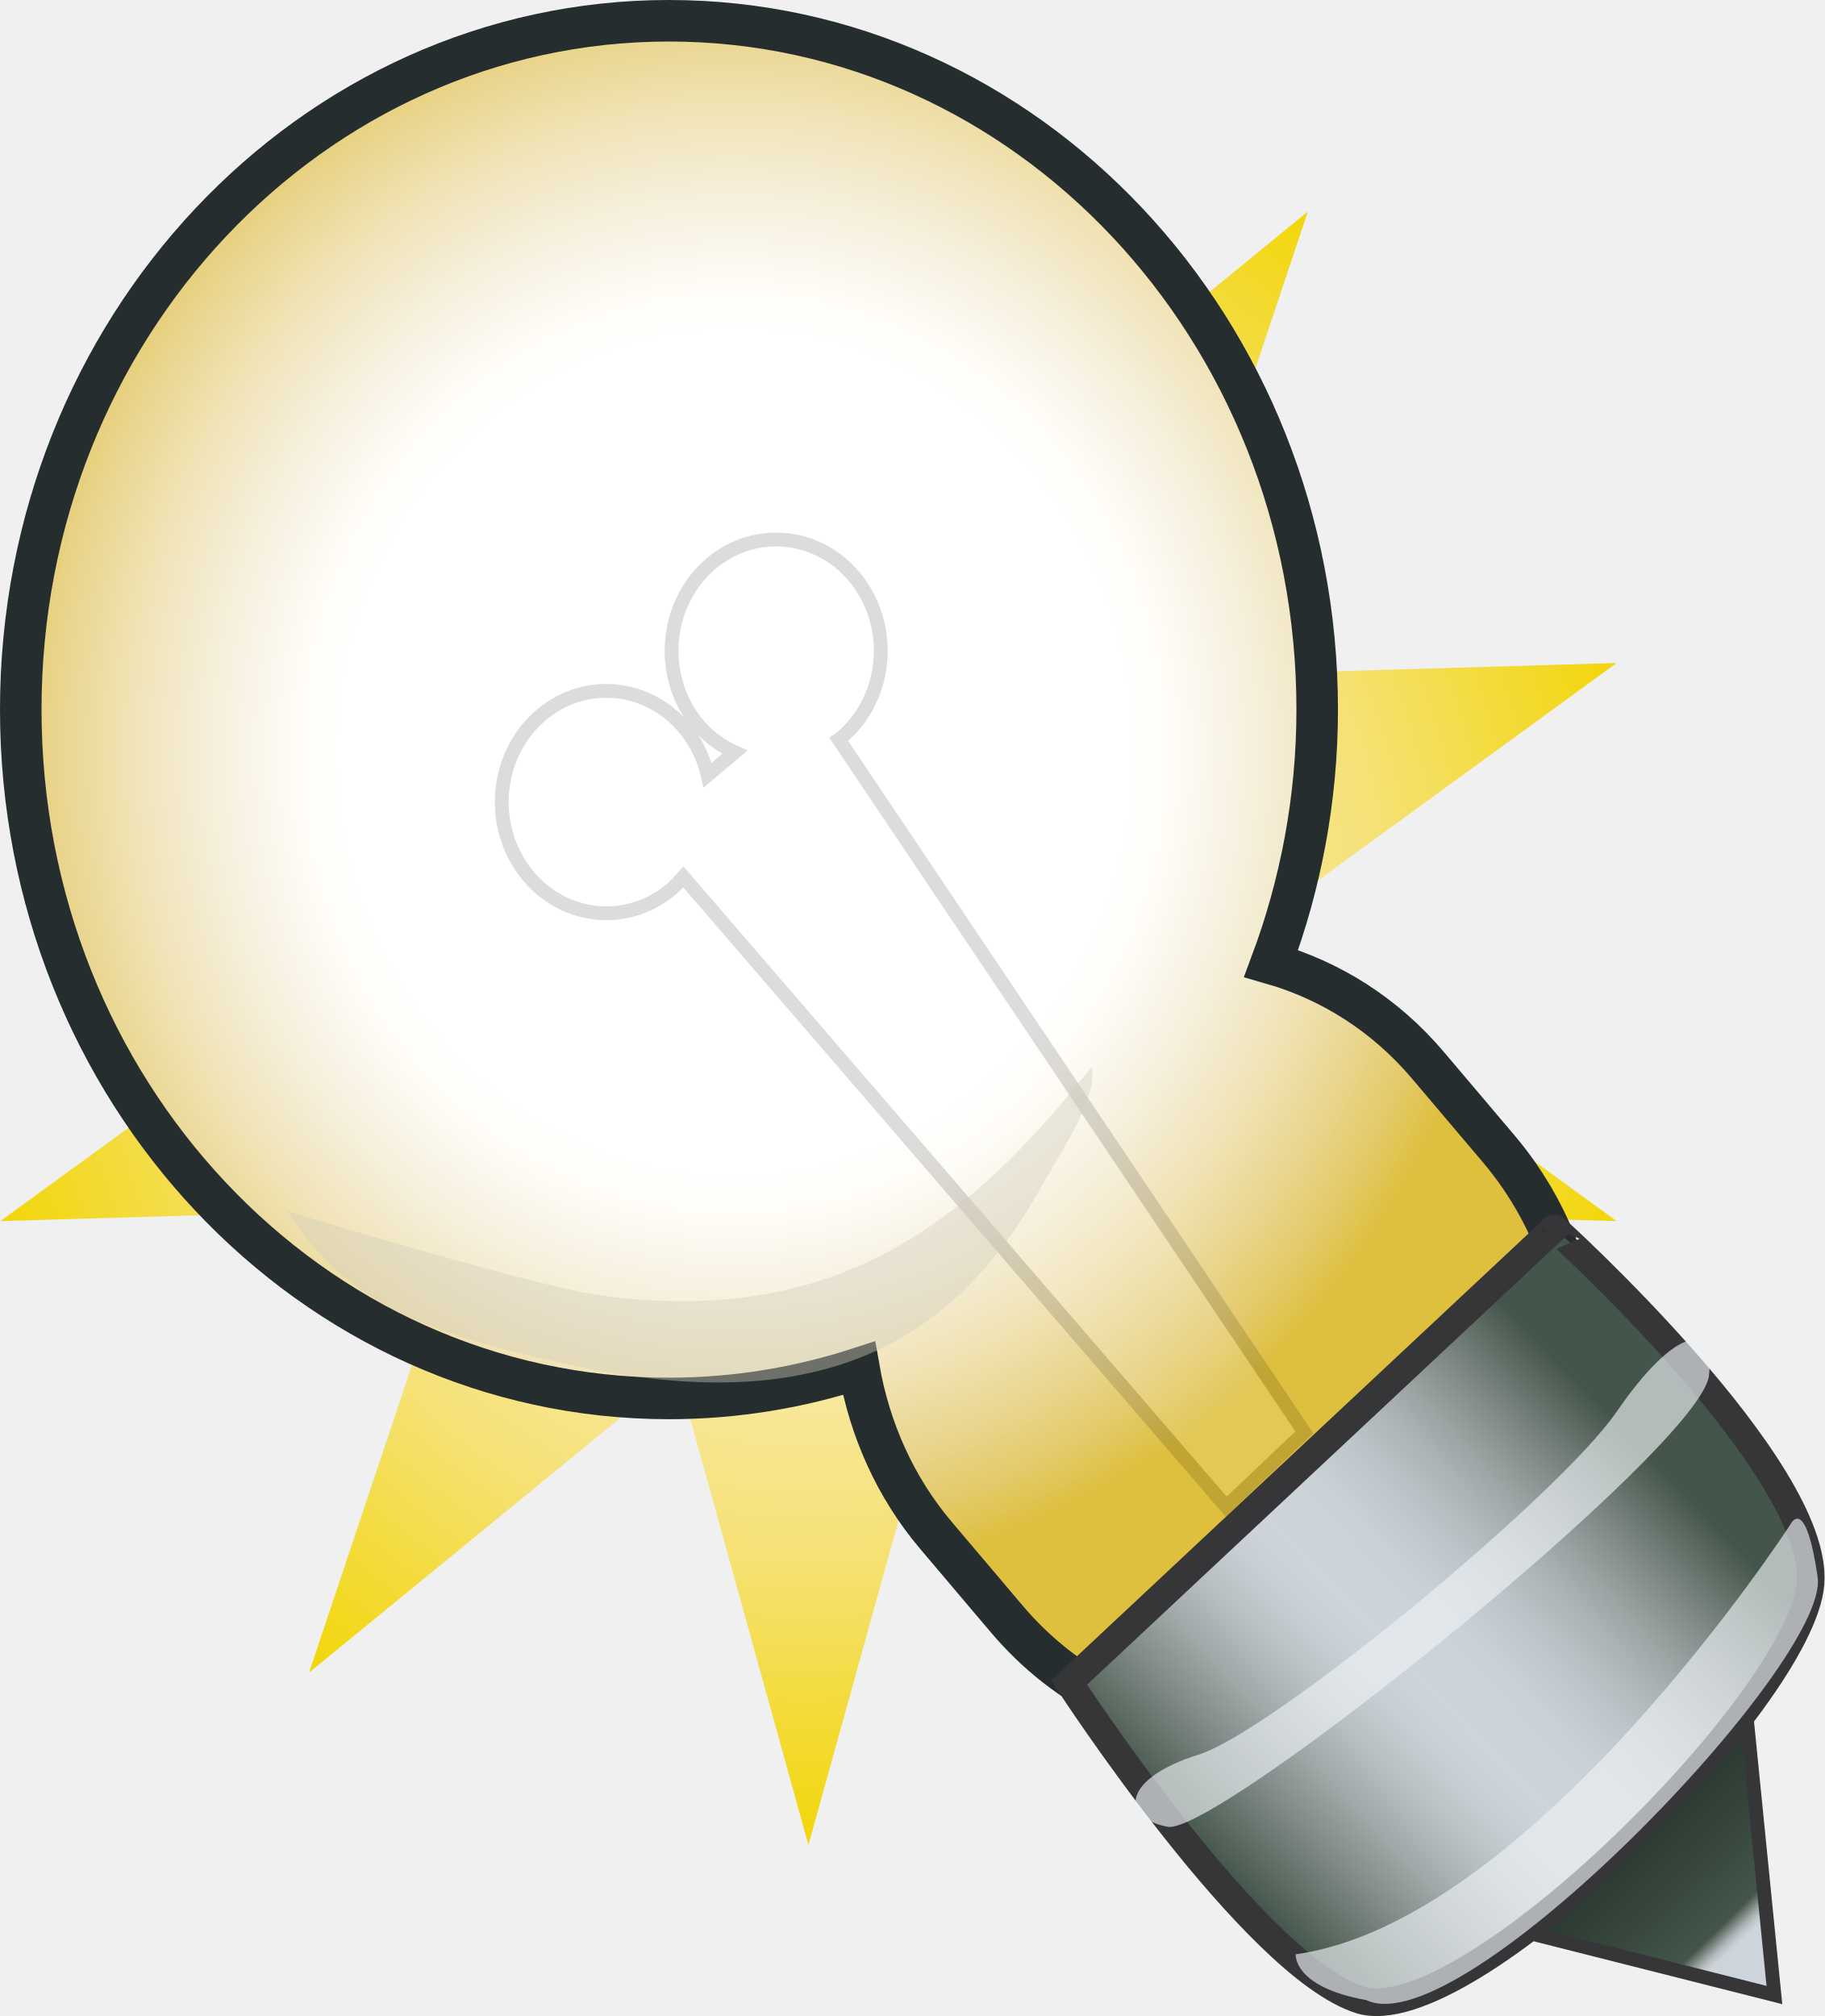
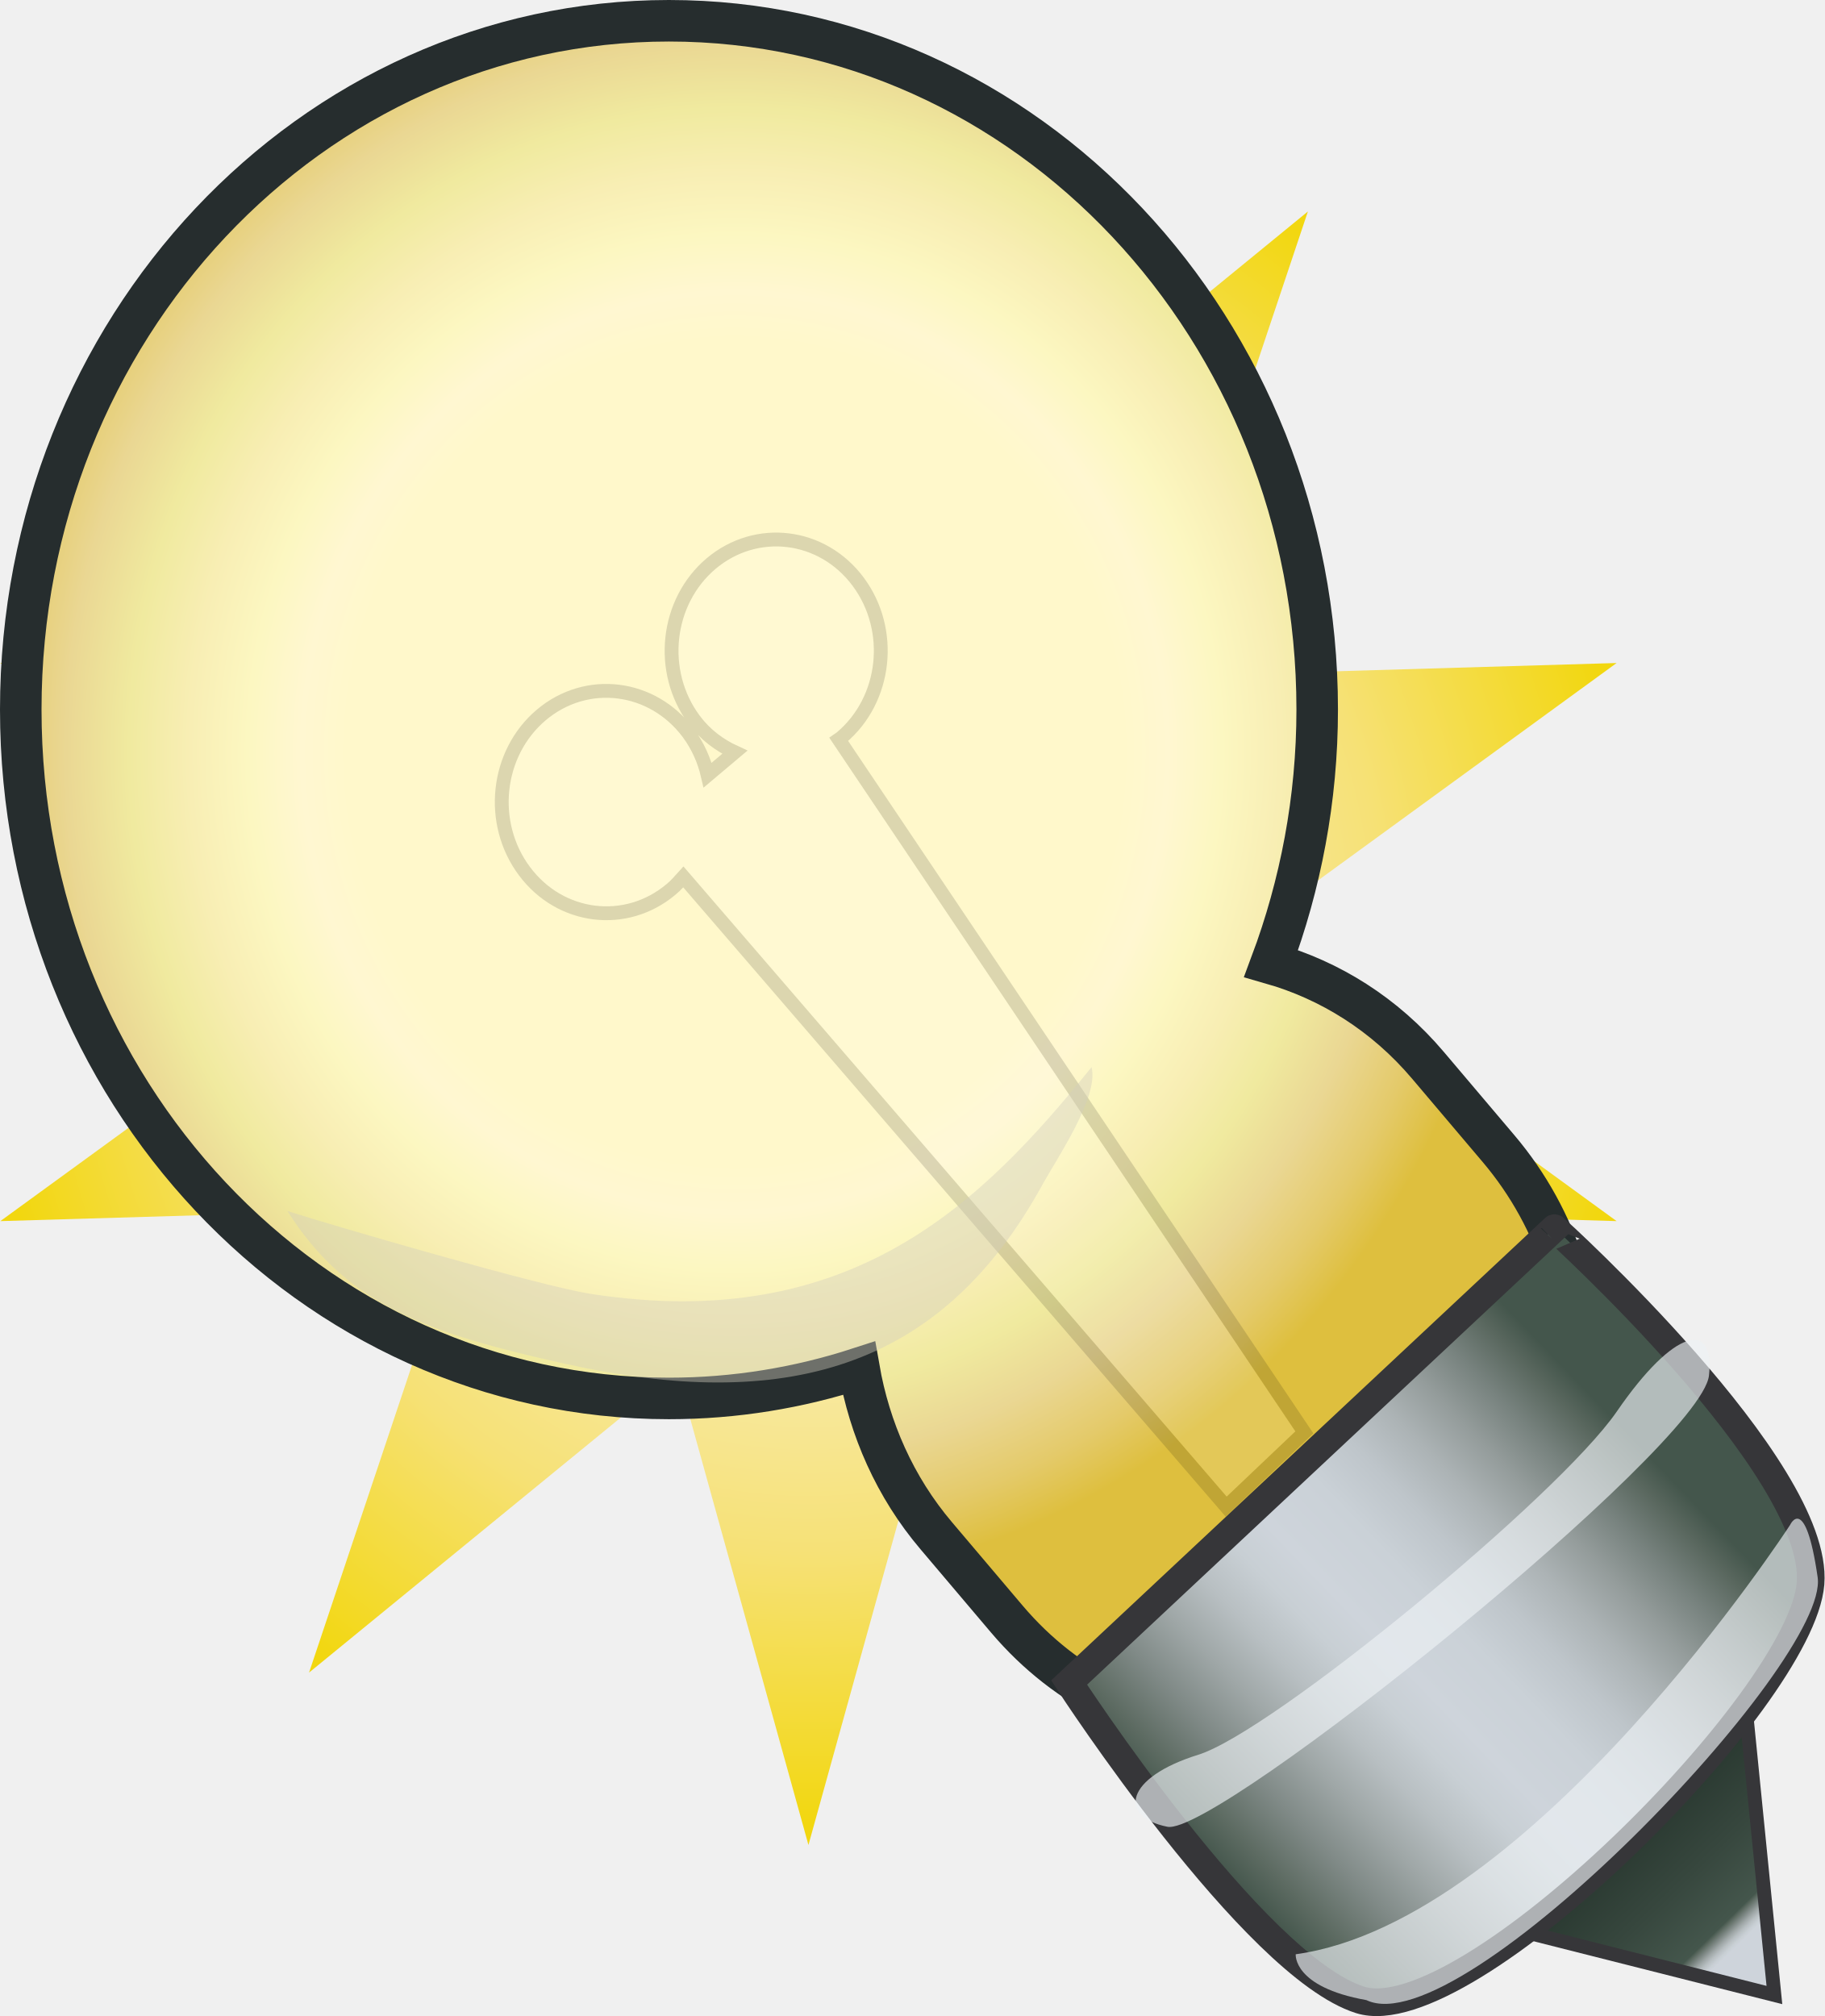
<svg xmlns="http://www.w3.org/2000/svg" version="1.1" id="Í_xBC__xB2_ã_x5F_1" width="32.956" height="36.415" viewBox="0 0 32.956 36.415" style="overflow:visible;enable-background:new 0 0 32.956 36.415;" xml:space="preserve">
-   <g>
-     <radialGradient id="XMLID_5_" cx="-1.404" cy="-0.296" r="16.843" gradientTransform="matrix(0.8892 0 0 0.945 15.8515 17.2959)" gradientUnits="userSpaceOnUse">
-       <stop offset="0" style="stop-color:#FFFFFF" />
-       <stop offset="0.115" style="stop-color:#FCF9E9" />
-       <stop offset="0.354" style="stop-color:#F9EEBC" />
-       <stop offset="0.694" style="stop-color:#F6E176" />
-       <stop offset="1" style="stop-color:#F2D710" />
+   <defs id="defs108">
+     <radialGradient gradientUnits="userSpaceOnUse" gradientTransform="matrix(0.8892,0,0,0.945,15.8515,17.2959)" r="16.843" cy="-0.296" cx="-1.404" id="XMLID_5_">
+       <stop id="stop6" style="stop-color:#FFFFFF" offset="0" />
+       <stop id="stop8" style="stop-color:#FCF9E9" offset="0.115" />
+       <stop id="stop10" style="stop-color:#F9EEBC" offset="0.354" />
+       <stop id="stop12" style="stop-color:#F6E176" offset="0.694" />
+       <stop id="stop14" style="stop-color:#F2D710" offset="1" />
    </radialGradient>
-     <polygon style="fill:url(#XMLID_5_);" points="14.602,0.705 16.975,9.259 23.623,3.82 20.811,12.223 29.199,11.976 22.275,17.018    29.199,22.057 20.811,21.81 23.623,30.212 16.975,24.773 14.602,33.326 12.23,24.773 5.582,30.212 8.395,21.81 0.006,22.057    6.93,17.018 0.006,11.976 8.395,12.223 5.582,3.821 12.23,9.259  " />
-     <linearGradient id="XMLID_6_" gradientUnits="userSpaceOnUse" x1="31.605" y1="35.02" x2="23.513" y2="26.699">
-       <stop offset="0.006" style="stop-color:#CED4DB" />
-       <stop offset="0.011" style="stop-color:#C8CFD4" />
-       <stop offset="0.018" style="stop-color:#B8BFC2" />
-       <stop offset="0.025" style="stop-color:#9FA7A7" />
-       <stop offset="0.032" style="stop-color:#808A87" />
-       <stop offset="0.04" style="stop-color:#5D6B62" />
-       <stop offset="0.045" style="stop-color:#44564C" />
-       <stop offset="0.137" style="stop-color:#37473E" />
-       <stop offset="0.258" style="stop-color:#28372F" />
-       <stop offset="0.385" style="stop-color:#192820" />
-       <stop offset="0.517" style="stop-color:#071810" />
-       <stop offset="0.657" style="stop-color:#010B05" />
-       <stop offset="0.81" style="stop-color:#000201" />
-       <stop offset="1" style="stop-color:#000000" />
+     <linearGradient y2="26.699" x2="23.513" y1="35.02" x1="31.605" gradientUnits="userSpaceOnUse" id="XMLID_6_">
+       <stop id="stop19" style="stop-color:#CED4DB" offset="0.006" />
+       <stop id="stop21" style="stop-color:#C8CFD4" offset="0.011" />
+       <stop id="stop23" style="stop-color:#B8BFC2" offset="0.018" />
+       <stop id="stop25" style="stop-color:#9FA7A7" offset="0.025" />
+       <stop id="stop27" style="stop-color:#808A87" offset="0.032" />
+       <stop id="stop29" style="stop-color:#5D6B62" offset="0.04" />
+       <stop id="stop31" style="stop-color:#44564C" offset="0.045" />
+       <stop id="stop33" style="stop-color:#37473E" offset="0.137" />
+       <stop id="stop35" style="stop-color:#28372F" offset="0.258" />
+       <stop id="stop37" style="stop-color:#192820" offset="0.385" />
+       <stop id="stop39" style="stop-color:#071810" offset="0.517" />
+       <stop id="stop41" style="stop-color:#010B05" offset="0.657" />
+       <stop id="stop43" style="stop-color:#000201" offset="0.81" />
+       <stop id="stop45" style="stop-color:#000000" offset="1" />
    </linearGradient>
-     <polygon style="fill:url(#XMLID_6_);stroke:#363639;stroke-width:0.25;" points="32.049,36.036 27.375,34.854 31.52,30.747  " />
-     <radialGradient id="XMLID_7_" cx="-2.901" cy="-3.922" r="15.96" gradientTransform="matrix(0.8892 0 0 0.945 15.8515 17.2959)" gradientUnits="userSpaceOnUse">
-       <stop offset="0.494" style="stop-color:#FFFFFF" />
-       <stop offset="0.552" style="stop-color:#FFFDF8" />
-       <stop offset="0.62" style="stop-color:#F9F4E8" />
-       <stop offset="0.694" style="stop-color:#F4ECD2" />
-       <stop offset="0.771" style="stop-color:#F1E3B6" />
-       <stop offset="0.852" style="stop-color:#EAD793" />
-       <stop offset="0.934" style="stop-color:#E4CA6A" />
-       <stop offset="1" style="stop-color:#DEBF3E" />
+     <radialGradient gradientUnits="userSpaceOnUse" gradientTransform="matrix(0.8892,0,0,0.945,15.8515,17.2959)" r="15.96" cy="-3.922" cx="-2.901" id="XMLID_7_">
+       <stop id="stop50" style="stop-color:#fff8cb;stop-opacity:1;" offset="0.494" />
+       <stop id="stop52" style="stop-color:#fff7d1;stop-opacity:1;" offset="0.552" />
+       <stop id="stop54" style="stop-color:#fcf7c1;stop-opacity:1;" offset="0.62" />
+       <stop id="stop56" style="stop-color:#f8eeb4;stop-opacity:1;" offset="0.694" />
+       <stop id="stop58" style="stop-color:#f0ea9f;stop-opacity:1;" offset="0.771" />
+       <stop id="stop60" style="stop-color:#EAD793" offset="0.852" />
+       <stop id="stop62" style="stop-color:#E4CA6A" offset="0.934" />
+       <stop id="stop64" style="stop-color:#DEBF3E" offset="1" />
    </radialGradient>
-     <path style="fill:url(#XMLID_7_);stroke:#262D2E;stroke-width:0.75;" d="M27.066,20.747l-1.273-1.503   c-0.785-0.928-1.775-1.538-2.834-1.841c0.531-1.421,0.832-2.965,0.832-4.586c0-6.871-5.242-12.442-11.709-12.442   c-6.465,0-11.707,5.571-11.707,12.442c0,6.872,5.242,12.443,11.707,12.443c1.195,0,2.346-0.192,3.432-0.545   c0.191,1.092,0.648,2.144,1.398,3.027l1.273,1.503c2.184,2.578,5.939,2.76,8.391,0.414C29.029,27.313,29.25,23.323,27.066,20.747z" />
-     <linearGradient id="XMLID_8_" gradientUnits="userSpaceOnUse" x1="30.307" y1="26.108" x2="22.189" y2="33.913">
-       <stop offset="0.045" style="stop-color:#44564C" />
-       <stop offset="0.087" style="stop-color:#59675E" />
-       <stop offset="0.153" style="stop-color:#77827E" />
-       <stop offset="0.223" style="stop-color:#949C9B" />
-       <stop offset="0.296" style="stop-color:#ACB3B5" />
-       <stop offset="0.373" style="stop-color:#BEC5CA" />
-       <stop offset="0.457" style="stop-color:#CAD1D7" />
-       <stop offset="0.562" style="stop-color:#CED4DB" />
-       <stop offset="0.625" style="stop-color:#C8CFD4" />
-       <stop offset="0.698" style="stop-color:#B8BFC2" />
-       <stop offset="0.776" style="stop-color:#9FA7A7" />
-       <stop offset="0.858" style="stop-color:#808A87" />
-       <stop offset="0.942" style="stop-color:#5D6B62" />
-       <stop offset="1" style="stop-color:#44564C" />
+     <linearGradient y2="33.913" x2="22.189" y1="26.108" x1="30.307" gradientUnits="userSpaceOnUse" id="XMLID_8_">
+       <stop id="stop69" style="stop-color:#44564C" offset="0.045" />
+       <stop id="stop71" style="stop-color:#59675E" offset="0.087" />
+       <stop id="stop73" style="stop-color:#77827E" offset="0.153" />
+       <stop id="stop75" style="stop-color:#949C9B" offset="0.223" />
+       <stop id="stop77" style="stop-color:#ACB3B5" offset="0.296" />
+       <stop id="stop79" style="stop-color:#BEC5CA" offset="0.373" />
+       <stop id="stop81" style="stop-color:#CAD1D7" offset="0.457" />
+       <stop id="stop83" style="stop-color:#CED4DB" offset="0.562" />
+       <stop id="stop85" style="stop-color:#C8CFD4" offset="0.625" />
+       <stop id="stop87" style="stop-color:#B8BFC2" offset="0.698" />
+       <stop id="stop89" style="stop-color:#9FA7A7" offset="0.776" />
+       <stop id="stop91" style="stop-color:#808A87" offset="0.858" />
+       <stop id="stop93" style="stop-color:#5D6B62" offset="0.942" />
+       <stop id="stop95" style="stop-color:#44564C" offset="1" />
    </linearGradient>
-     <path style="fill:url(#XMLID_8_);stroke:#363639;stroke-width:0.5;" d="M32.701,28.604c-0.168,2.09-6.211,8.125-8.135,7.52   c-1.924-0.607-5.256-5.732-5.256-5.732l8.766-8.207C28.076,22.184,32.867,26.515,32.701,28.604z" />
-     <path style="opacity:0.66;fill:#EDF1F4;" d="M30.867,24.847c-0.143,1.287-8.893,8.327-9.781,8.15   c-0.891-0.178-0.777-0.886,0.557-1.301c1.332-0.412,6.502-4.665,7.559-6.199C30.246,23.977,30.979,23.844,30.867,24.847z" />
-     <path style="opacity:0.66;fill:#EDF1F4;" d="M32.83,28.489c0.223,1.534-6.428,8.465-8.15,7.639   c-1.334-0.237-1.277-0.828-1.277-0.828c4.279-0.59,8.93-7.756,8.93-7.756S32.607,26.952,32.83,28.489z" />
-     <path style="opacity:0.14;fill:#FFFFFF;stroke:#000000;stroke-width:0.25;" d="M23.559,25.873l-8.41-12.518   c0.014-0.01,0.029-0.018,0.043-0.028c0.82-0.688,0.955-1.952,0.307-2.821c-0.646-0.869-1.836-1.015-2.654-0.327   c-0.816,0.689-0.955,1.952-0.307,2.823c0.201,0.27,0.457,0.459,0.734,0.586l-0.49,0.413c-0.063-0.27-0.178-0.528-0.35-0.761   c-0.648-0.868-1.836-1.016-2.654-0.327c-0.818,0.69-0.955,1.953-0.305,2.823c0.646,0.868,1.836,1.015,2.652,0.325   c0.082-0.067,0.148-0.146,0.217-0.222l9.805,11.375L23.559,25.873z" />
-     <path style="opacity:0.42;fill:#D2CDBD;" d="M10.674,23.372c-0.91-0.14-4.654-1.232-5.482-1.497   c1.066,1.691,2.52,2.205,5.023,2.761c3.926,0.869,6.76,0.138,8.611-3.233c0.264-0.479,1.029-1.598,0.889-2.127   C17.738,21.726,15.373,24.098,10.674,23.372z" />
-   </g>
+   </defs>
+   <polygon id="polygon16" points="14.602,0.705 16.975,9.259 23.623,3.82 20.811,12.223 29.199,11.976 22.275,17.018 29.199,22.057 20.811,21.81 23.623,30.212 16.975,24.773 14.602,33.326 12.23,24.773 5.582,30.212 8.395,21.81 0.006,22.057 6.93,17.018 0.006,11.976 8.395,12.223 5.582,3.821 12.23,9.259 14.602,0.705 " style="fill:url(#XMLID_5_)" />
+   <polygon id="polygon47" points="32.049,36.036 27.375,34.854 31.52,30.747 32.049,36.036 " style="fill:url(#XMLID_6_);stroke:#363639;stroke-width:0.25" />
+   <path id="path66" d="M 27.066,20.747 L 25.793,19.244 C 25.008,18.316 24.018,17.706 22.959,17.403 C 23.49,15.982 23.791,14.438 23.791,12.817 C 23.791,5.946 18.549,0.375 12.082,0.375 C 5.617,0.375 0.375,5.946 0.375,12.817 C 0.375,19.689 5.617,25.26 12.082,25.26 C 13.277,25.26 14.428,25.068 15.514,24.715 C 15.705,25.807 16.162,26.859 16.912,27.742 L 18.185,29.245 C 20.369,31.823 24.124,32.005 26.576,29.659 C 29.029,27.313 29.25,23.323 27.066,20.747 z " style="fill:url(#XMLID_7_);stroke:#262d2e;stroke-width:0.75" />
+   <path id="path97" d="M 32.701,28.604 C 32.533,30.694 26.49,36.729 24.566,36.124 C 22.642,35.517 19.31,30.392 19.31,30.392 L 28.076,22.185 C 28.076,22.184 32.867,26.515 32.701,28.604 z " style="fill:url(#XMLID_8_);stroke:#363639;stroke-width:0.5" />
+   <path id="path99" d="M 30.867,24.847 C 30.724,26.134 21.974,33.174 21.086,32.997 C 20.195,32.819 20.309,32.111 21.643,31.696 C 22.975,31.284 28.145,27.031 29.202,25.497 C 30.246,23.977 30.979,23.844 30.867,24.847 z " style="opacity:0.66;fill:#edf1f4" />
+   <path id="path101" d="M 32.83,28.489 C 33.053,30.023 26.402,36.954 24.68,36.128 C 23.346,35.891 23.403,35.3 23.403,35.3 C 27.682,34.71 32.333,27.544 32.333,27.544 C 32.333,27.544 32.607,26.952 32.83,28.489 z " style="opacity:0.66;fill:#edf1f4" />
+   <path id="path103" d="M 23.559,25.873 L 15.149,13.355 C 15.163,13.345 15.178,13.337 15.192,13.327 C 16.012,12.639 16.147,11.375 15.499,10.506 C 14.853,9.637 13.663,9.491 12.845,10.179 C 12.029,10.868 11.89,12.131 12.538,13.002 C 12.739,13.272 12.995,13.461 13.272,13.588 L 12.782,14.001 C 12.719,13.731 12.604,13.473 12.432,13.24 C 11.784,12.372 10.596,12.224 9.778,12.913 C 8.96,13.603 8.823,14.866 9.473,15.736 C 10.119,16.604 11.309,16.751 12.125,16.061 C 12.207,15.994 12.273,15.915 12.342,15.839 L 22.147,27.214 L 23.559,25.873 z " style="opacity:0.14;fill:white;stroke:black;stroke-width:0.25" />
+   <path id="path105" d="M 10.674,23.372 C 9.764,23.232 6.02,22.14 5.192,21.875 C 6.258,23.566 7.712,24.08 10.215,24.636 C 14.141,25.505 16.975,24.774 18.826,21.403 C 19.09,20.924 19.855,19.805 19.715,19.276 C 17.738,21.726 15.373,24.098 10.674,23.372 z " style="opacity:0.42;fill:#d2cdbd" />
</svg>
